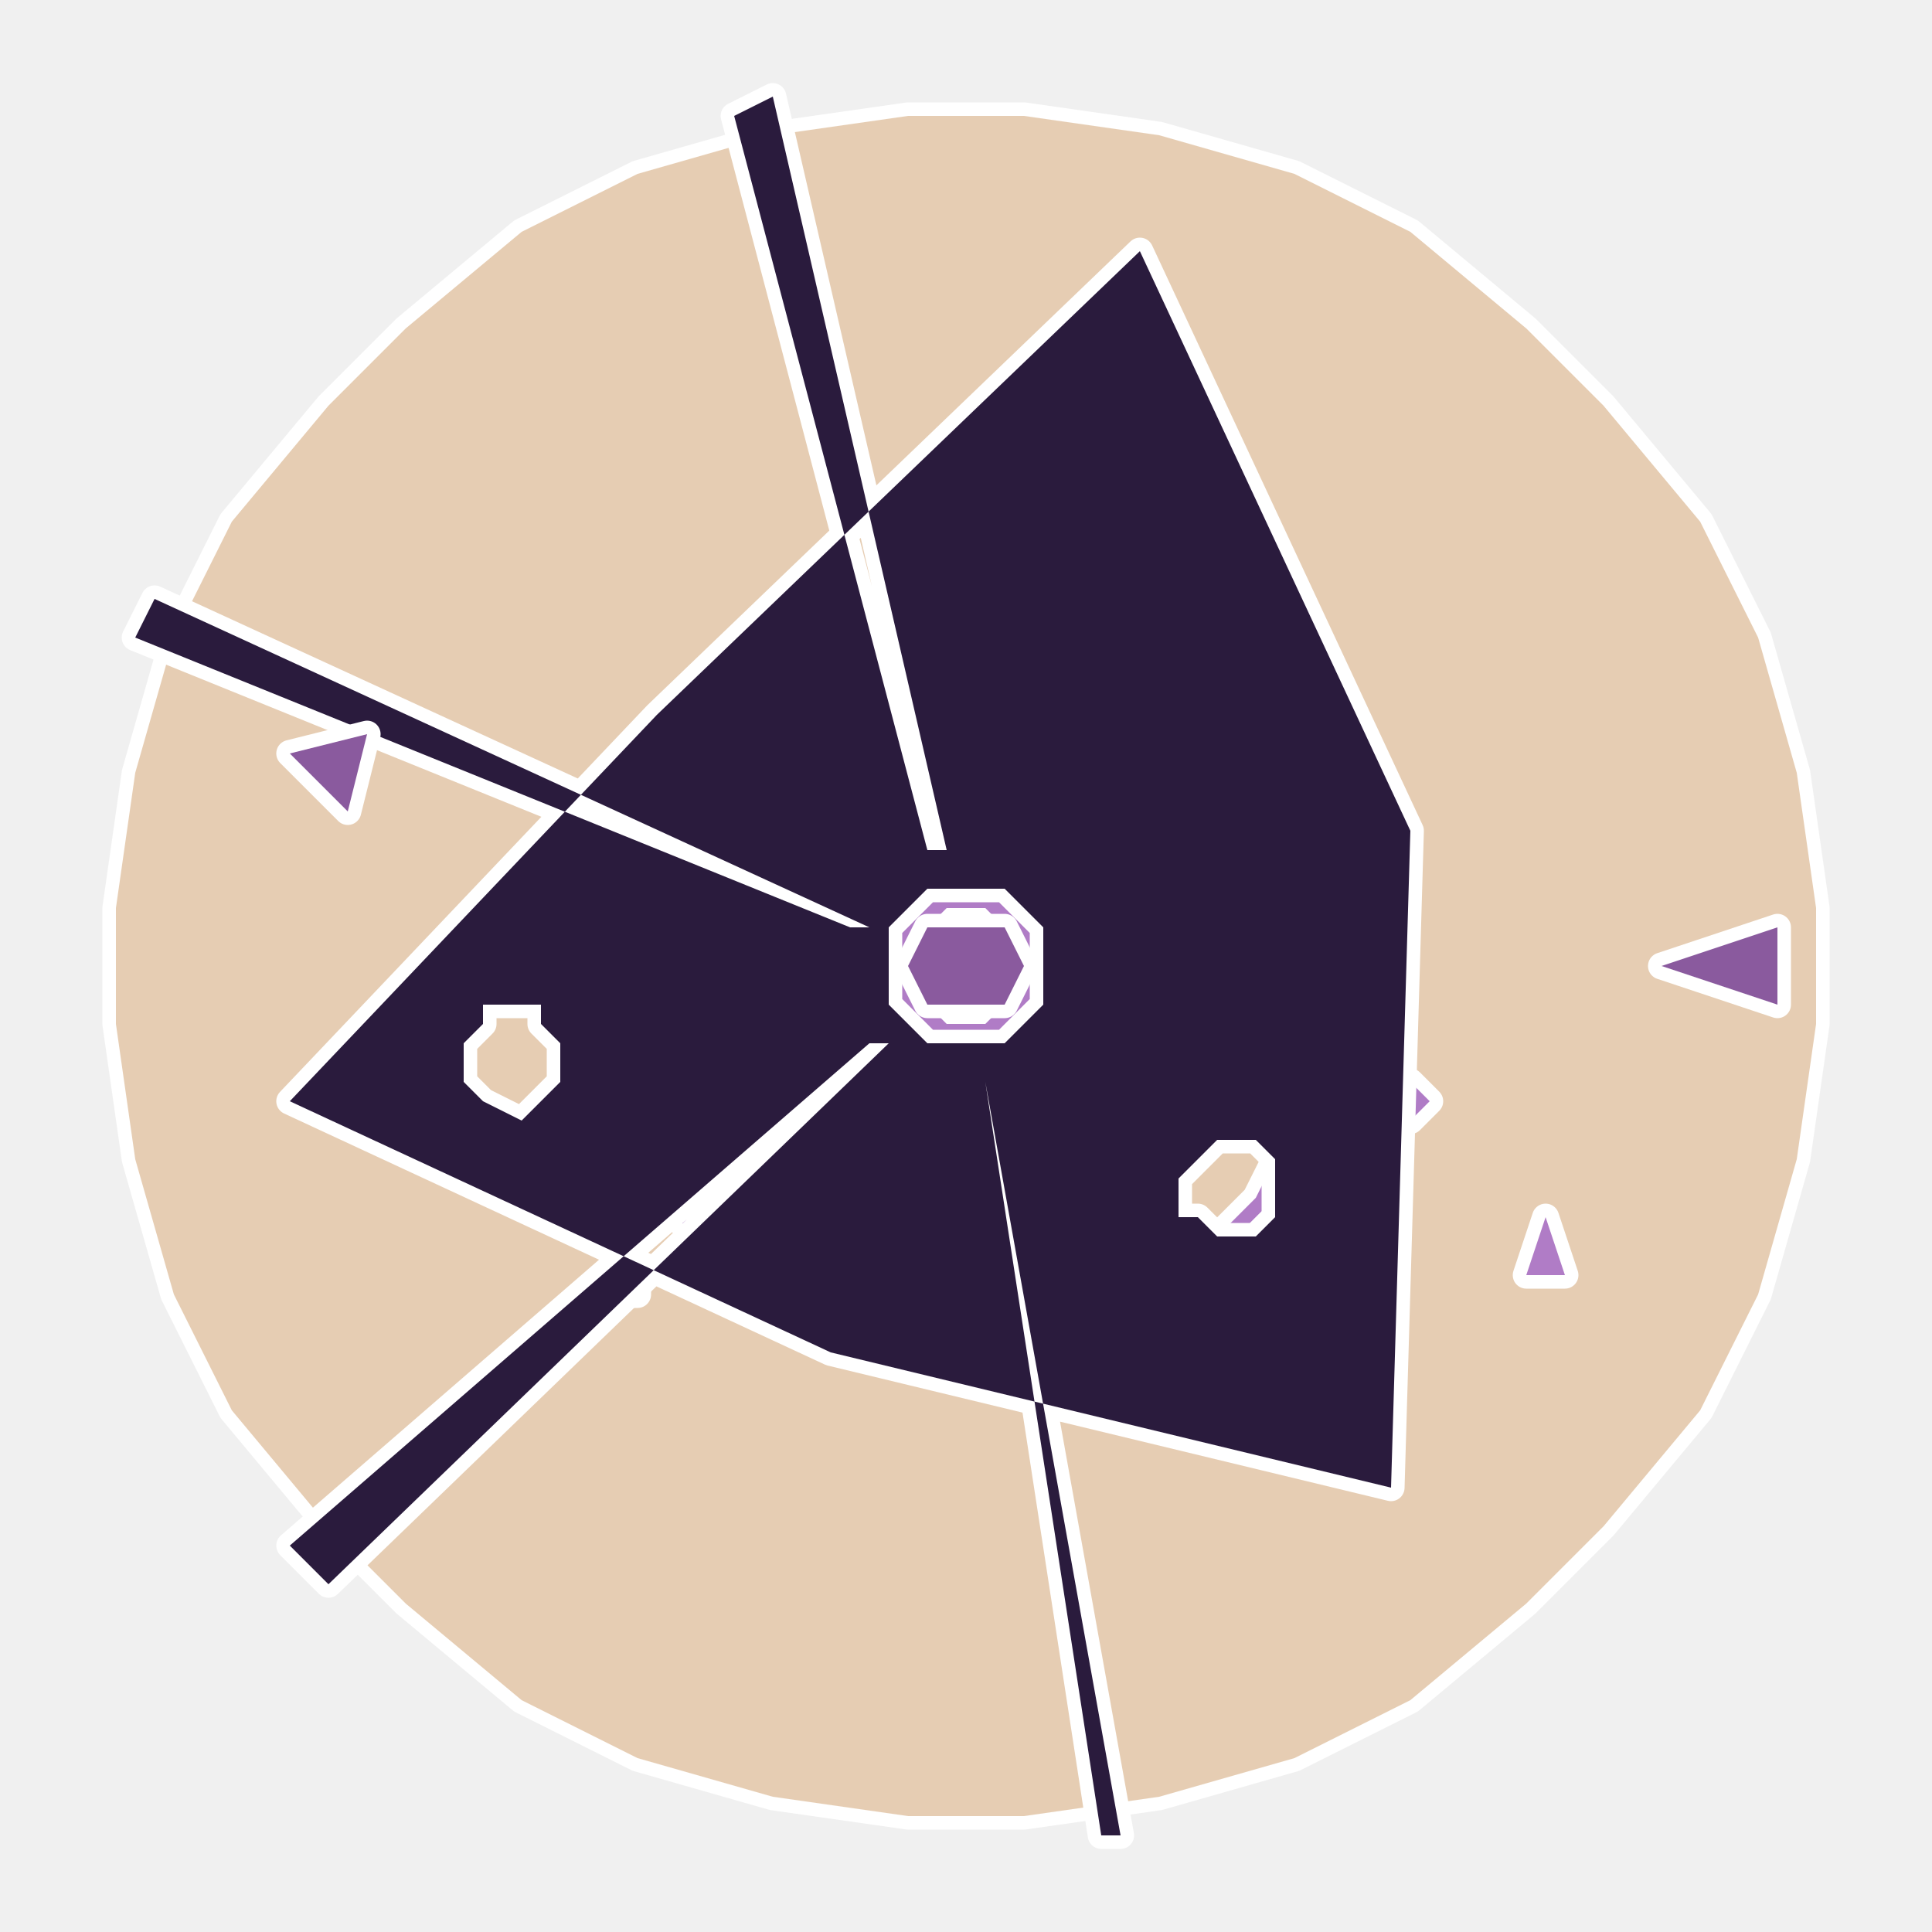
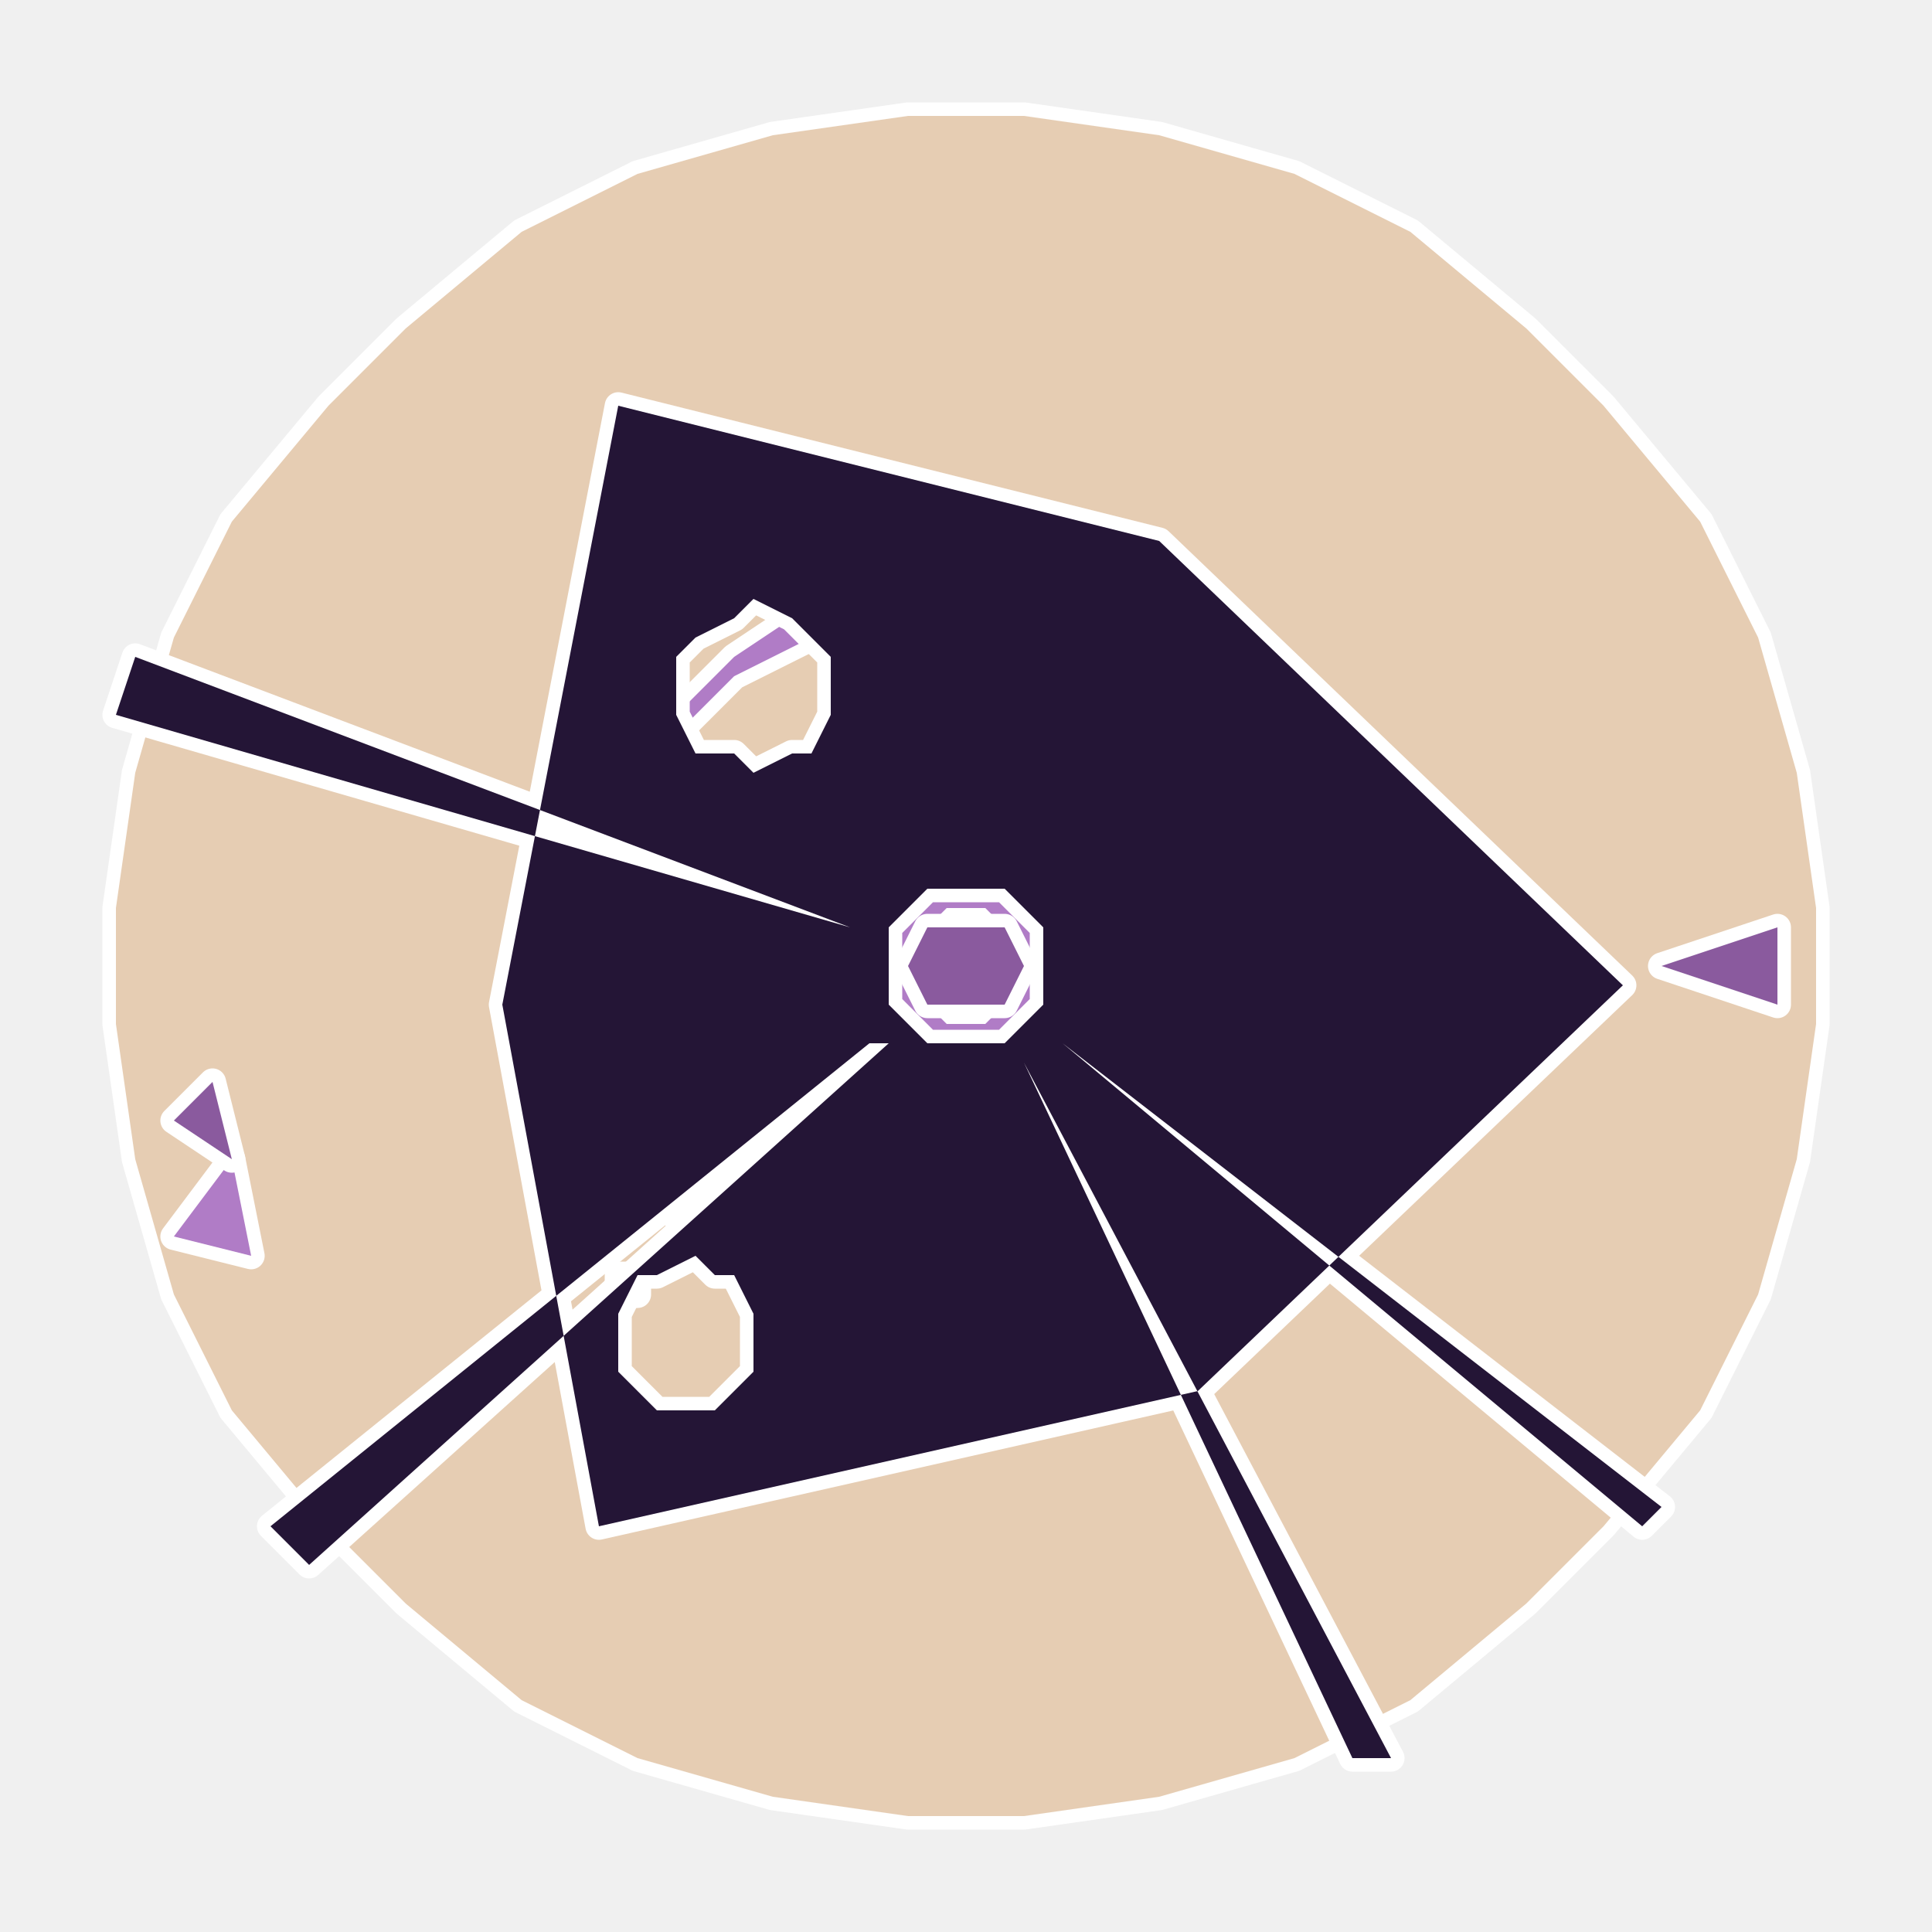
<svg xmlns="http://www.w3.org/2000/svg" viewBox="0 0 100 100" role="img" aria-label="@playform/lib-dsh-core - crescent-ring">
  <style>
		@media (prefers-reduced-motion: no-preference) {
			.lib-dsh-core-scene * { transform-box: view-box; transform-origin: 50% 50%; }
- 		.lib-dsh-core-counter { animation: lib-dsh-core-counter 24s linear -3s infinite; }
+ 		.lib-dsh-core-counter { animation: lib-dsh-core-counter 28s linear -5s infinite; }
		@keyframes lib-dsh-core-counter { to { transform: rotate(-360deg); } }
- 		.lib-dsh-core-breathe { animation: lib-dsh-core-breathe 6s ease-in-out -3s infinite; }
+ 		.lib-dsh-core-breathe { animation: lib-dsh-core-breathe 5s ease-in-out -5s infinite; }
		@keyframes lib-dsh-core-breathe { 50% { transform: scale(1.06); opacity: 0.85; } }
- 		.lib-dsh-core-fire { animation: lib-dsh-core-fire 2.9s ease-in-out infinite; }
+ 		.lib-dsh-core-fire { animation: lib-dsh-core-fire 3.1s ease-in-out infinite; }
		@keyframes lib-dsh-core-fire { 0%, 100% { opacity: 0.35; } 50% { opacity: 1; } }
- 		.lib-dsh-core-twinkle { animation: lib-dsh-core-twinkle 9s ease-in-out -3s infinite; }
+ 		.lib-dsh-core-twinkle { animation: lib-dsh-core-twinkle 7s ease-in-out -5s infinite; }
		@keyframes lib-dsh-core-twinkle { 0%, 100% { transform: scale(0.94); opacity: 0.4; } 50% { transform: scale(1.06); opacity: 1; } }
		}
	</style>
  <defs>
    <path id="lib-dsh-core-0" d="M91,67 L88,73 L83,79 L79,83 L73,88 L67,91 L60,93 L53,94 L47,94 L40,93 L33,91 L27,88 L21,83 L17,79 L12,73 L9,67 L7,60 L6,53 L6,47 L7,40 L9,33 L12,27 L17,21 L21,17 L27,12 L33,9 L40,7 L47,6 L53,6 L60,7 L67,9 L73,12 L79,17 L83,21 L88,27 L91,33 L93,40 L94,47 L94,53 L93,60 Z" />
    <path id="lib-dsh-core-1" d="M55,50 L55,52 L54,54 L52,55 L50,55 L48,55 L46,54 L45,52 L45,50 L45,48 L46,46 L48,45 L50,45 L52,45 L54,46 L55,48 Z M53,50 L53,51 L52,52 L51,53 L50,53 L49,53 L48,52 L47,51 L47,50 L47,49 L48,48 L49,47 L50,47 L51,47 L52,48 L53,49 Z" />
    <path id="lib-dsh-core-2" d="M92,48 L86,50 L92,52 Z" />
    <path id="lib-dsh-core-3" d="M70,50 L69,54 L68,59 L66,62 L62,66 L59,68 L54,69 L50,70 L46,69 L41,68 L38,66 L34,62 L32,59 L31,54 L30,50 L31,46 L32,41 L34,38 L38,34 L41,32 L46,31 L50,30 L54,31 L59,32 L62,34 L66,38 L68,41 L69,46 Z M69,50 L68,54 L67,58 L65,62 L62,65 L58,67 L54,68 L50,69 L46,68 L42,67 L38,65 L35,62 L33,58 L32,54 L31,50 L32,46 L33,42 L35,38 L38,35 L42,33 L46,32 L50,31 L54,32 L58,33 L62,35 L65,38 L67,42 L68,46 Z" />
    <path id="lib-dsh-core-4" d="M74,57 L73,58 L73,58 L72,57 L73,56 L73,56 Z" />
    <path id="lib-dsh-core-5" d="M33,66 L33,67 L32,67 L32,66 L32,66 L33,66 Z" />
    <path id="lib-dsh-core-6" d="M45,27 L45,27 L44,27 L44,27 L44,26 L45,26 Z" />
-     <path id="lib-dsh-core-7" d="M72,77 L43,70 L15,57 L34,37 L59,13 L73,43 Z M51,56 L58,95 L57,95 L51,56 Z M66,62 L66,63 L66,63 L65,64 L64,64 L63,64 L62,63 L61,63 L61,62 L61,61 L62,60 L63,59 L64,59 L65,59 L66,60 L66,61 Z M46,54 L17,82 L15,80 L45,54 Z M44,48 L7,33 L8,31 L45,48 Z M29,55 L29,56 L28,57 L28,57 L27,58 L25,57 L25,57 L24,56 L24,55 L24,54 L25,53 L25,52 L27,52 L28,52 L28,53 L29,54 Z M48,44 L38,6 L40,5 L49,44 Z M54,50 L54,52 L53,53 L52,54 L50,54 L48,54 L47,53 L46,52 L46,50 L46,48 L47,47 L48,46 L50,46 L52,46 L53,47 L54,48 Z" />
-     <path id="lib-dsh-core-8" d="M80,63 L81,66 L79,66 Z" />
-     <path id="lib-dsh-core-9" d="M18,42 L15,39 L19,38 Z" />
+     <path id="lib-dsh-core-7" d="M84,51 L62,72 L31,79 L26,52 L32,21 L60,28 Z M55,54 L86,78 L85,79 L55,54 Z M43,36 L43,37 L42,39 L41,39 L39,40 L38,39 L36,39 L35,37 L35,36 L35,34 L36,33 L38,32 L39,31 L41,32 L42,33 L43,34 Z M53,55 L72,91 L70,91 L53,55 Z M46,54 L16,81 L14,79 L45,54 Z M39,69 L39,71 L38,72 L37,73 L36,73 L34,73 L33,72 L32,71 L32,69 L32,68 L33,66 L34,66 L36,65 L37,66 L38,66 L39,68 Z M44,48 L6,37 L7,34 L44,48 Z M54,50 L54,52 L53,53 L52,54 L50,54 L48,54 L47,53 L46,52 L46,50 L46,48 L47,47 L48,46 L50,46 L52,46 L53,47 L54,48 Z" />
+     <path id="lib-dsh-core-8" d="M13,65 L9,64 L12,60 Z" />
+     <path id="lib-dsh-core-9" d="M12,60 L9,58 L11,56 Z" />
    <path id="lib-dsh-core-10" d="M53,50 L52,52 L51,52 L49,52 L48,52 L47,50 L48,48 L49,48 L51,48 L52,48 Z" />
  </defs>
  <g class="lib-dsh-core-scene">
    <g fill="#E6CDB3" fill-opacity="1" fill-rule="evenodd" stroke="#ffffff" stroke-width="1.4" stroke-linejoin="round" paint-order="stroke fill">
      <use class="lib-dsh-core-breathe" href="#lib-dsh-core-0" />
    </g>
    <g fill="#B07CC6" fill-opacity="1" fill-rule="evenodd" stroke="#ffffff" stroke-width="1.4" stroke-linejoin="round" paint-order="stroke fill">
      <use class="lib-dsh-core-breathe" href="#lib-dsh-core-1" />
    </g>
    <g fill="#8A5A9E" fill-opacity="1" fill-rule="evenodd" stroke="#ffffff" stroke-width="1.4" stroke-linejoin="round" paint-order="stroke fill">
-       <use class="lib-dsh-core-fire" style="animation-delay:-3.00s" href="#lib-dsh-core-2" />
+       <use class="lib-dsh-core-fire" style="animation-delay:-5.00s" href="#lib-dsh-core-2" />
    </g>
    <g fill="#B07CC6" fill-opacity="1" fill-rule="evenodd" stroke="#ffffff" stroke-width="1.4" stroke-linejoin="round" paint-order="stroke fill">
      <use class="lib-dsh-core-breathe" href="#lib-dsh-core-3" />
      <use class="lib-dsh-core-counter" href="#lib-dsh-core-4" />
      <use class="lib-dsh-core-counter" href="#lib-dsh-core-5" />
      <use class="lib-dsh-core-counter" href="#lib-dsh-core-6" />
    </g>
-     <g fill="#2A1B3D" fill-opacity="1" fill-rule="evenodd" stroke="#ffffff" stroke-width="1.4" stroke-linejoin="round" paint-order="stroke fill">
+     <g fill="#241536" fill-opacity="1" fill-rule="evenodd" stroke="#ffffff" stroke-width="1.4" stroke-linejoin="round" paint-order="stroke fill">
      <use href="#lib-dsh-core-7" />
    </g>
    <g fill="#B07CC6" fill-opacity="1" fill-rule="evenodd" stroke="#ffffff" stroke-width="1.4" stroke-linejoin="round" paint-order="stroke fill">
      <use class="lib-dsh-core-twinkle" href="#lib-dsh-core-8" />
    </g>
    <g fill="#8A5A9E" fill-opacity="1" fill-rule="evenodd" stroke="#ffffff" stroke-width="1.4" stroke-linejoin="round" paint-order="stroke fill">
      <use class="lib-dsh-core-twinkle" href="#lib-dsh-core-9" />
      <use class="lib-dsh-core-breathe" href="#lib-dsh-core-10" />
    </g>
  </g>
</svg>
